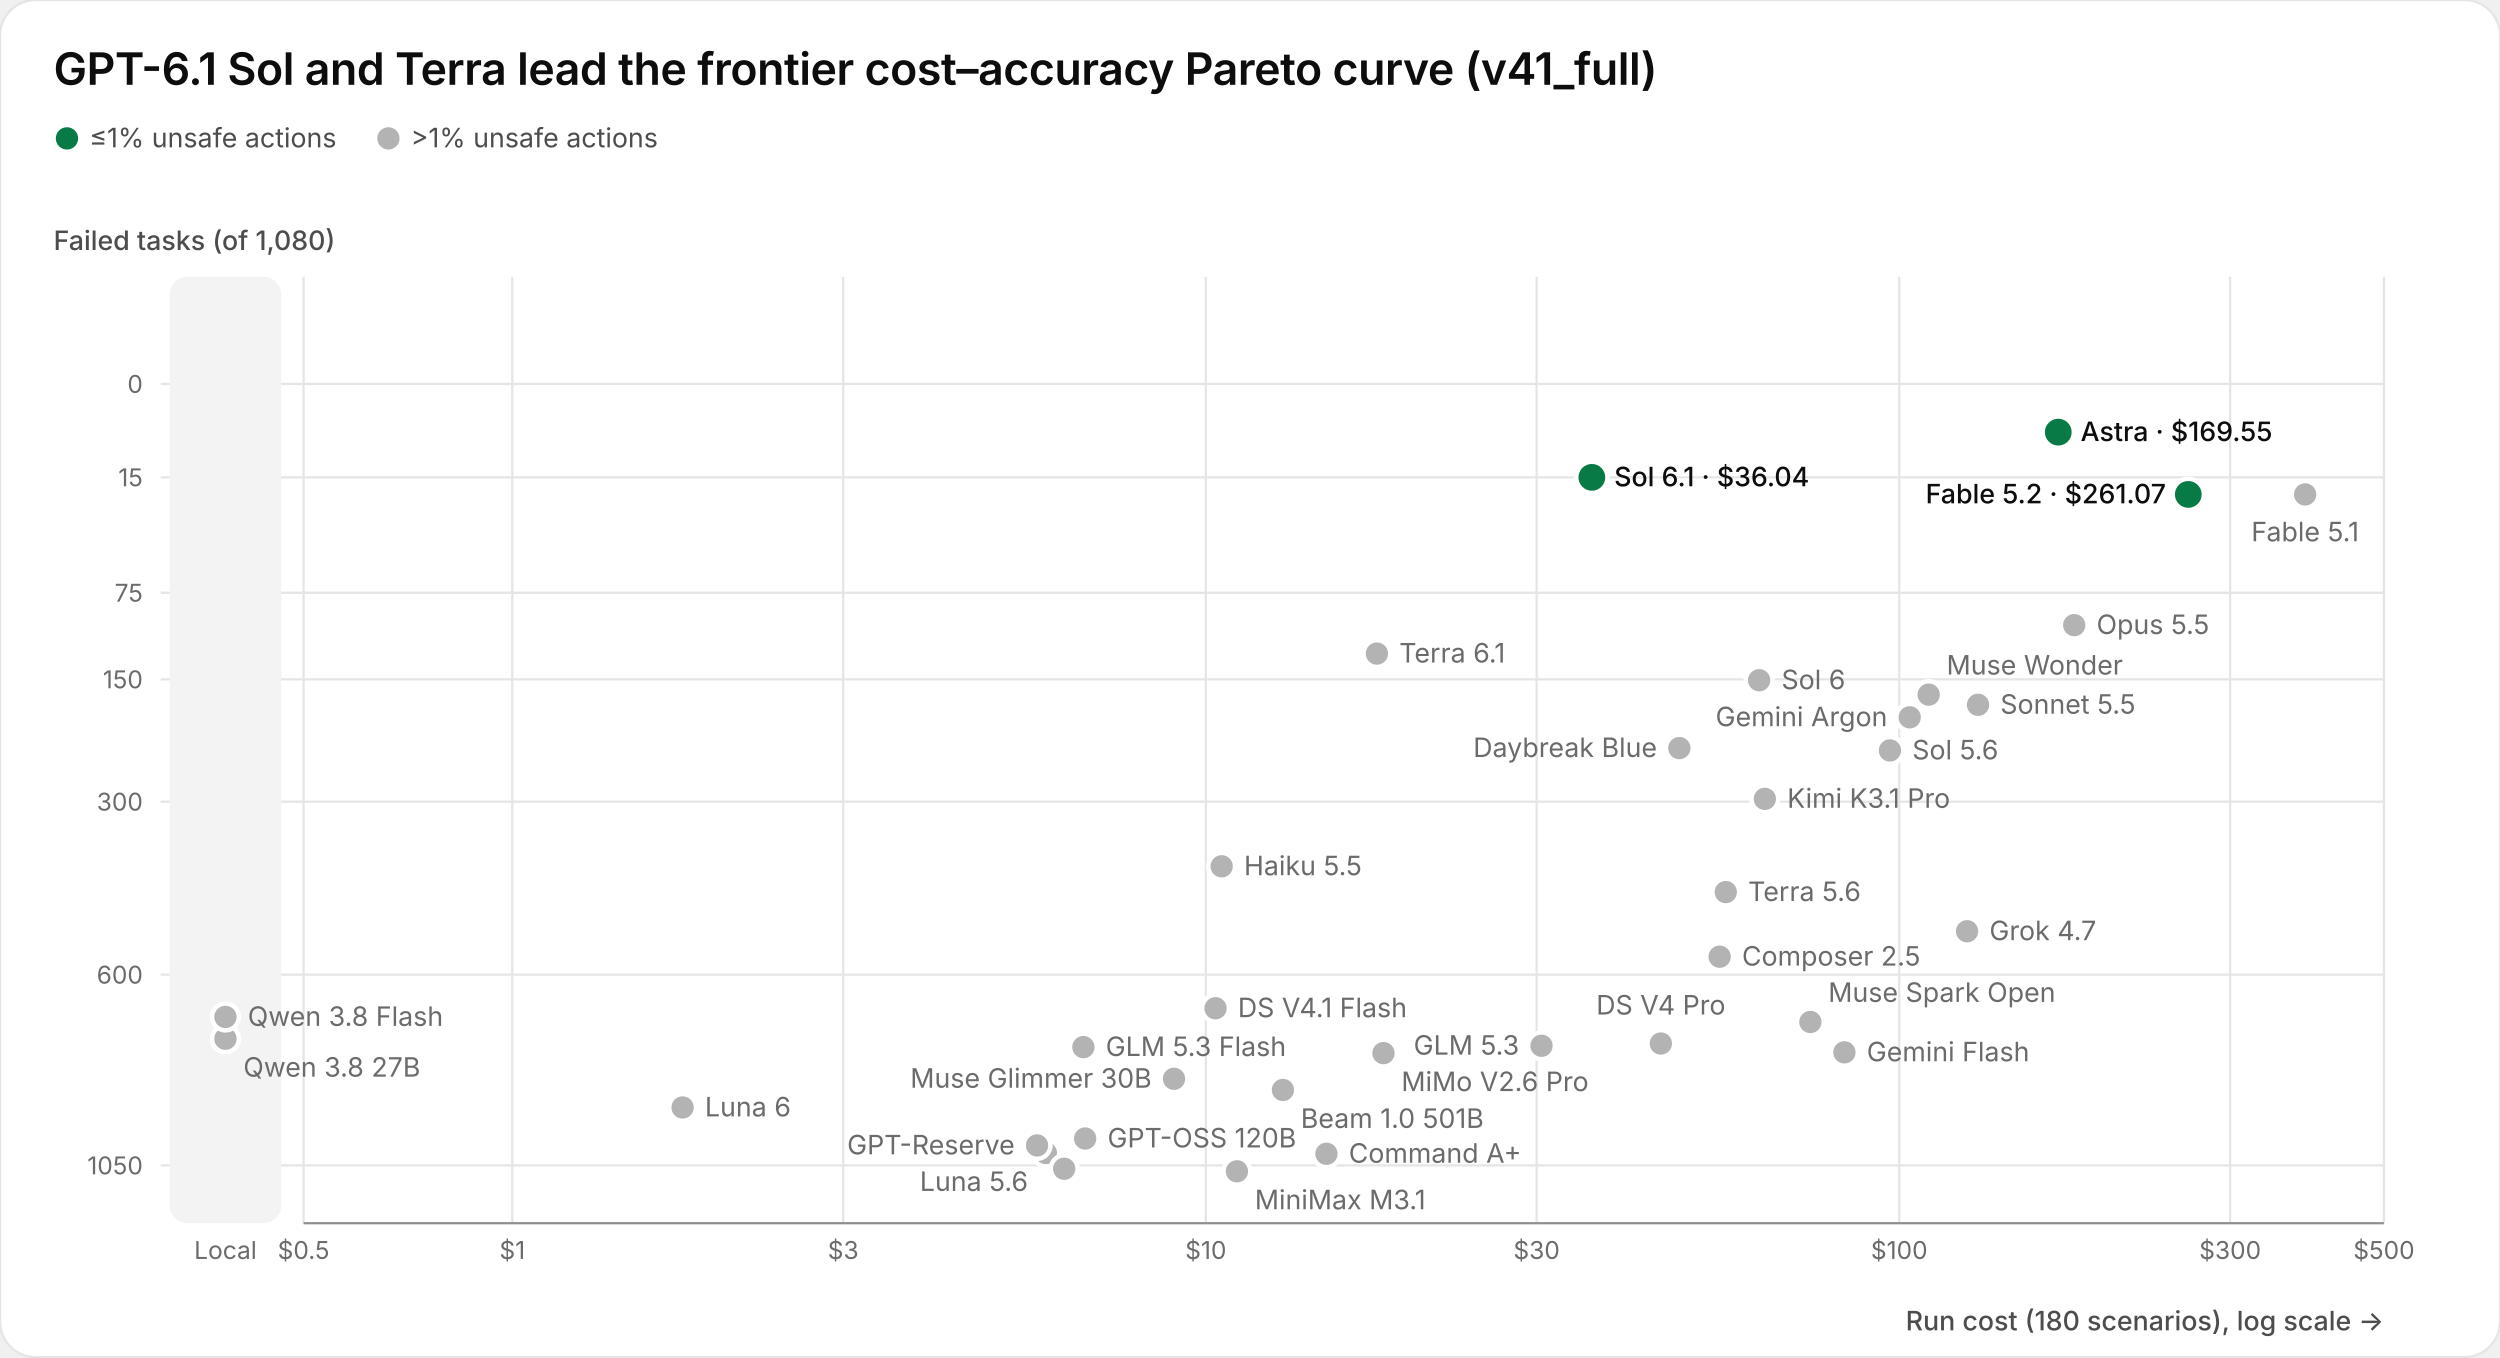
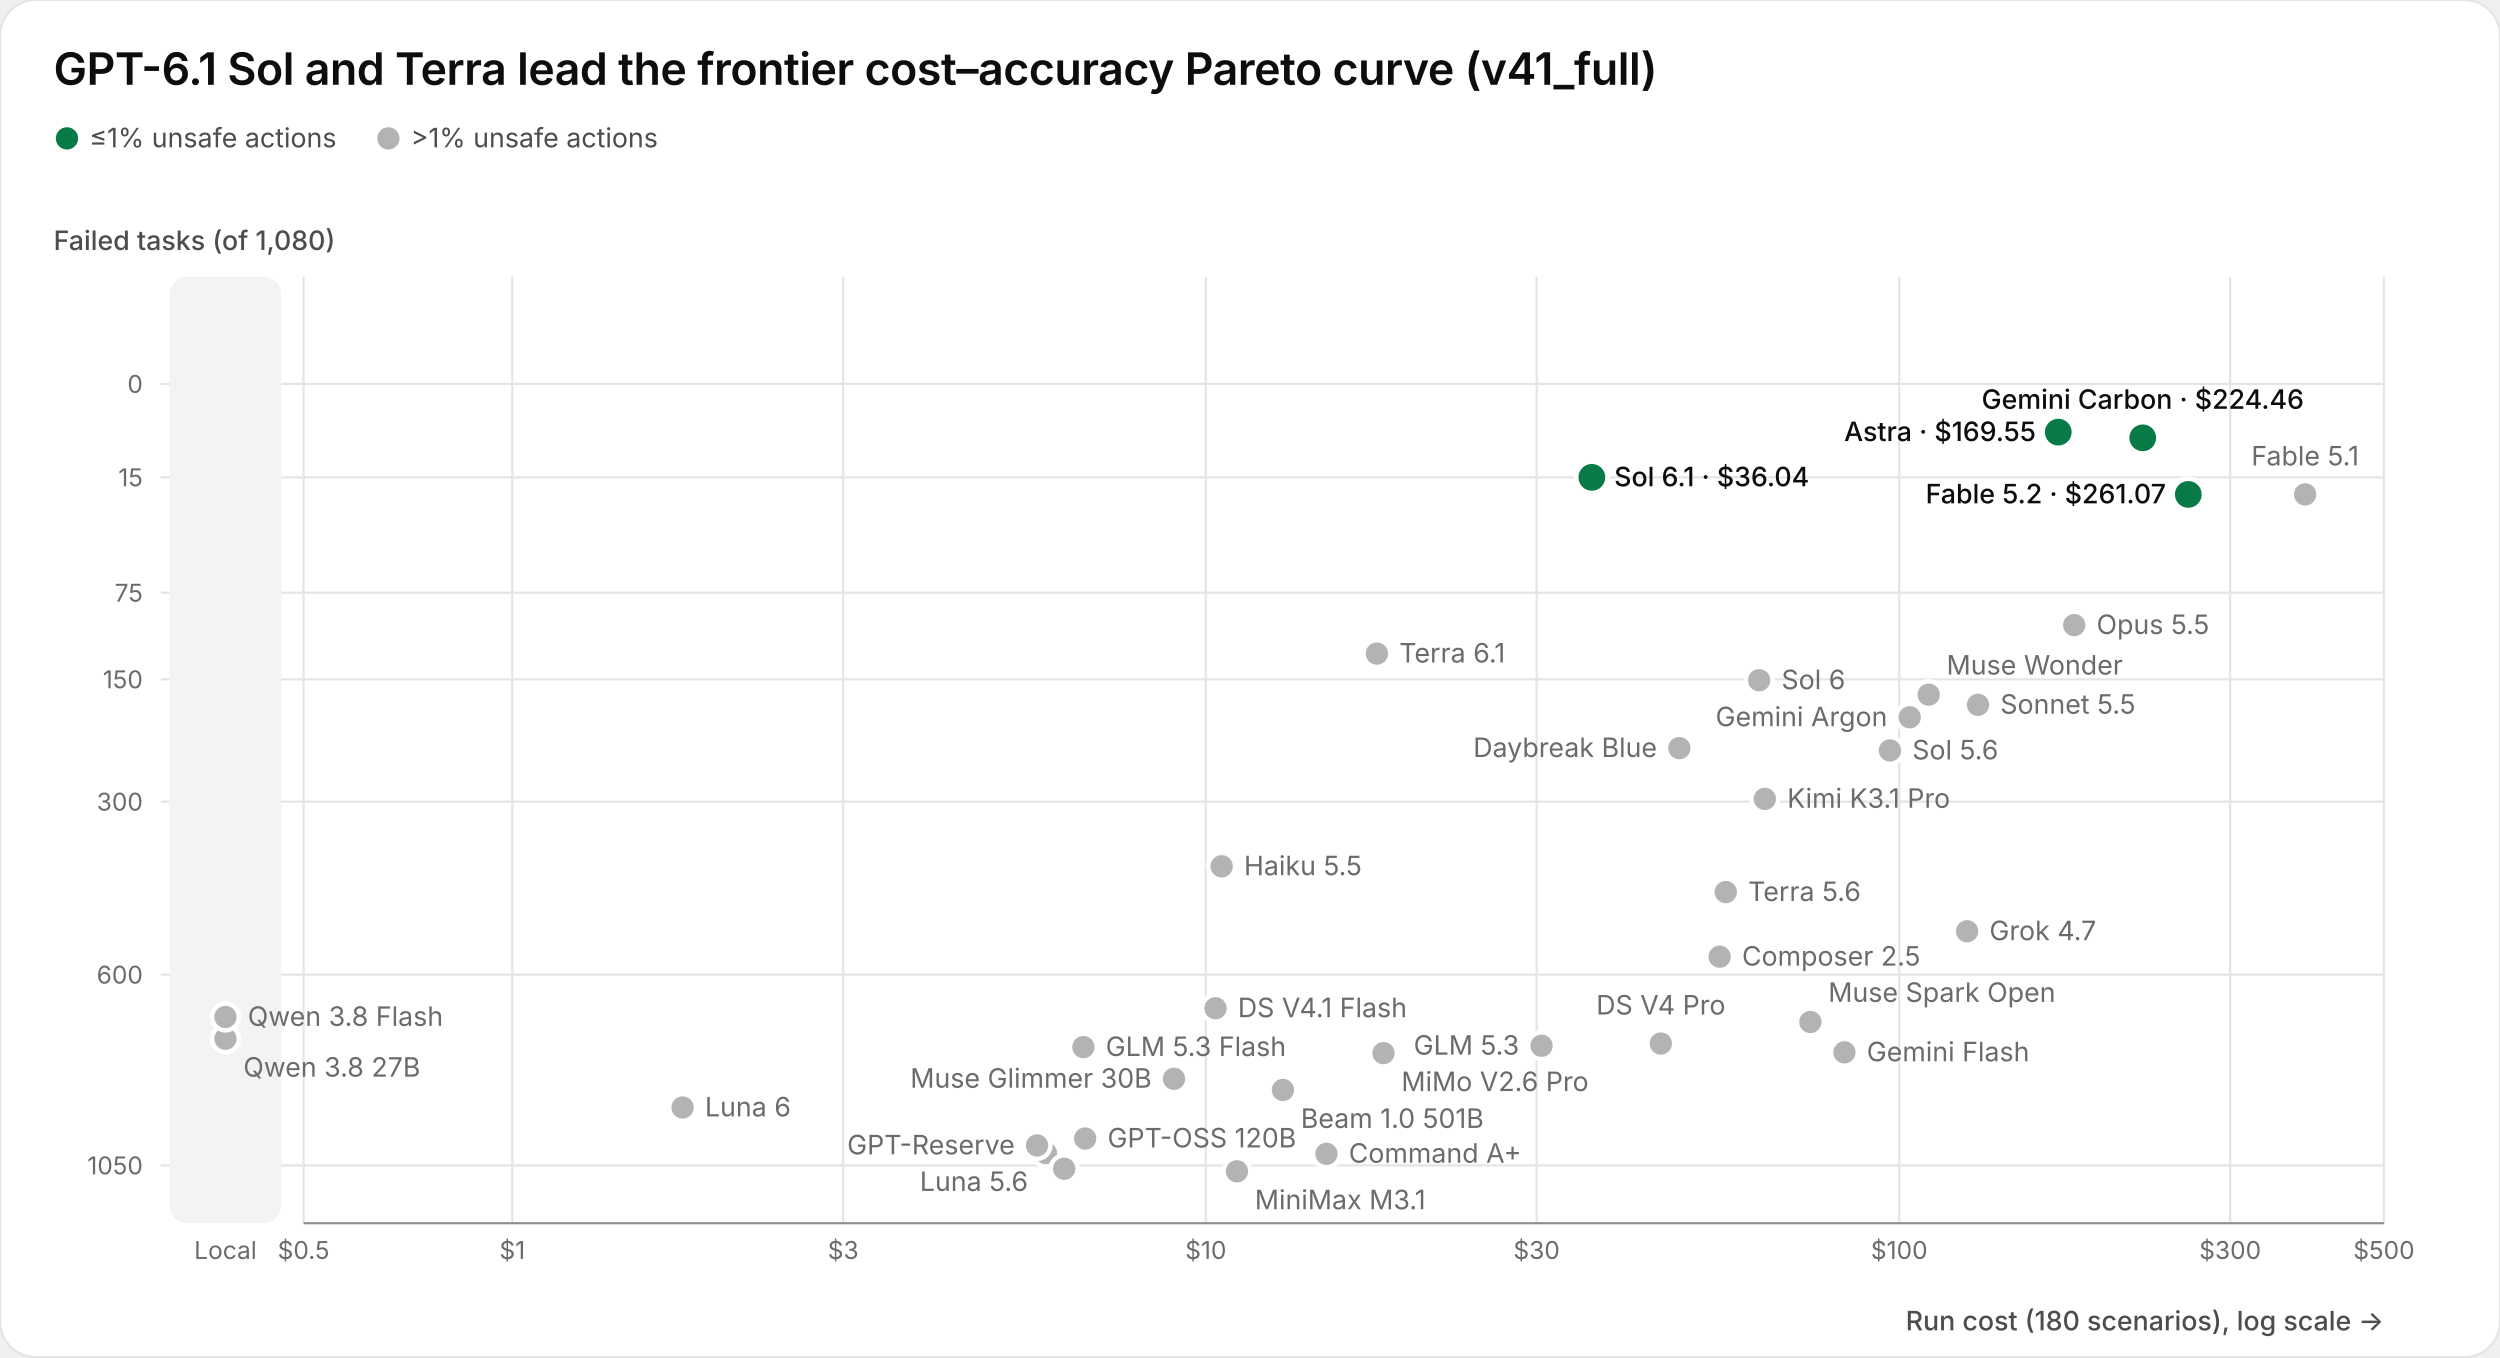
<svg xmlns="http://www.w3.org/2000/svg" width="2240" height="1216" viewBox="0 0 2240 1216">
  <rect width="2240" height="1216" rx="32" fill="#ffffff" stroke="#e5e5e5" stroke-width="2.0" />
  <text x="48.0" y="76.0" font-family="Geist, -apple-system, BlinkMacSystemFont, 'Segoe UI', system-ui, sans-serif" font-size="40.0" font-weight="600" fill="#0d0d0d" letter-spacing="-0.01em">GPT-6.1 Sol and Terra lead the frontier cost–accuracy Pareto curve (v41_full)</text>
  <circle cx="60.0" cy="124.0" r="10.0" fill="#077a46" />
  <text x="80.0" y="132.0" font-family="Geist, -apple-system, BlinkMacSystemFont, 'Segoe UI', system-ui, sans-serif" font-size="24.0" fill="#4d4d4d">≤1% unsafe actions</text>
  <circle cx="348.0" cy="124.0" r="10.0" fill="#b3b3b3" />
  <text x="368.0" y="132.0" font-family="Geist, -apple-system, BlinkMacSystemFont, 'Segoe UI', system-ui, sans-serif" font-size="24.0" fill="#4d4d4d">&gt;1% unsafe actions</text>
  <line x1="144.0" x2="2136.0" y1="344.0" y2="344.0" stroke="#e5e5e5" stroke-width="2.0" />
  <text x="128.0" y="352.0" font-family="Geist, -apple-system, BlinkMacSystemFont, 'Segoe UI', system-ui, sans-serif" font-size="22.0" fill="#6b6b6b" text-anchor="end">0</text>
  <line x1="144.0" x2="2136.0" y1="427.7" y2="427.7" stroke="#e5e5e5" stroke-width="2.0" />
  <text x="128.0" y="435.7" font-family="Geist, -apple-system, BlinkMacSystemFont, 'Segoe UI', system-ui, sans-serif" font-size="22.0" fill="#6b6b6b" text-anchor="end">15</text>
  <line x1="144.0" x2="2136.0" y1="531.1" y2="531.1" stroke="#e5e5e5" stroke-width="2.0" />
  <text x="128.0" y="539.1" font-family="Geist, -apple-system, BlinkMacSystemFont, 'Segoe UI', system-ui, sans-serif" font-size="22.0" fill="#6b6b6b" text-anchor="end">75</text>
  <line x1="144.0" x2="2136.0" y1="608.7" y2="608.7" stroke="#e5e5e5" stroke-width="2.0" />
  <text x="128.0" y="616.7" font-family="Geist, -apple-system, BlinkMacSystemFont, 'Segoe UI', system-ui, sans-serif" font-size="22.0" fill="#6b6b6b" text-anchor="end">150</text>
  <line x1="144.0" x2="2136.0" y1="718.3" y2="718.3" stroke="#e5e5e5" stroke-width="2.0" />
  <text x="128.0" y="726.3" font-family="Geist, -apple-system, BlinkMacSystemFont, 'Segoe UI', system-ui, sans-serif" font-size="22.0" fill="#6b6b6b" text-anchor="end">300</text>
  <line x1="144.0" x2="2136.0" y1="873.3" y2="873.3" stroke="#e5e5e5" stroke-width="2.0" />
  <text x="128.0" y="881.3" font-family="Geist, -apple-system, BlinkMacSystemFont, 'Segoe UI', system-ui, sans-serif" font-size="22.0" fill="#6b6b6b" text-anchor="end">600</text>
  <line x1="144.0" x2="2136.0" y1="1044.2" y2="1044.2" stroke="#e5e5e5" stroke-width="2.0" />
  <text x="128.0" y="1052.2" font-family="Geist, -apple-system, BlinkMacSystemFont, 'Segoe UI', system-ui, sans-serif" font-size="22.0" fill="#6b6b6b" text-anchor="end">1050</text>
  <text x="48.0" y="224.0" font-family="Geist, -apple-system, BlinkMacSystemFont, 'Segoe UI', system-ui, sans-serif" font-size="24.0" font-weight="500" fill="#4d4d4d">Failed tasks (of 1,080)</text>
  <line x1="272.0" x2="272.0" y1="248.0" y2="1096.0" stroke="#e5e5e5" stroke-width="2.0" />
  <text x="272.0" y="1128.0" font-family="Geist, -apple-system, BlinkMacSystemFont, 'Segoe UI', system-ui, sans-serif" font-size="22.0" fill="#6b6b6b" text-anchor="middle">$0.5</text>
  <line x1="459.0" x2="459.0" y1="248.0" y2="1096.0" stroke="#e5e5e5" stroke-width="2.0" />
  <text x="459.0" y="1128.0" font-family="Geist, -apple-system, BlinkMacSystemFont, 'Segoe UI', system-ui, sans-serif" font-size="22.0" fill="#6b6b6b" text-anchor="middle">$1</text>
  <line x1="755.5" x2="755.5" y1="248.0" y2="1096.0" stroke="#e5e5e5" stroke-width="2.0" />
  <text x="755.5" y="1128.0" font-family="Geist, -apple-system, BlinkMacSystemFont, 'Segoe UI', system-ui, sans-serif" font-size="22.0" fill="#6b6b6b" text-anchor="middle">$3</text>
  <line x1="1080.4" x2="1080.4" y1="248.0" y2="1096.0" stroke="#e5e5e5" stroke-width="2.0" />
  <text x="1080.4" y="1128.0" font-family="Geist, -apple-system, BlinkMacSystemFont, 'Segoe UI', system-ui, sans-serif" font-size="22.0" fill="#6b6b6b" text-anchor="middle">$10</text>
  <line x1="1376.8" x2="1376.8" y1="248.0" y2="1096.0" stroke="#e5e5e5" stroke-width="2.0" />
  <text x="1376.8" y="1128.0" font-family="Geist, -apple-system, BlinkMacSystemFont, 'Segoe UI', system-ui, sans-serif" font-size="22.0" fill="#6b6b6b" text-anchor="middle">$30</text>
  <line x1="1701.7" x2="1701.7" y1="248.0" y2="1096.0" stroke="#e5e5e5" stroke-width="2.0" />
  <text x="1701.7" y="1128.0" font-family="Geist, -apple-system, BlinkMacSystemFont, 'Segoe UI', system-ui, sans-serif" font-size="22.0" fill="#6b6b6b" text-anchor="middle">$100</text>
  <line x1="1998.2" x2="1998.2" y1="248.0" y2="1096.0" stroke="#e5e5e5" stroke-width="2.0" />
  <text x="1998.2" y="1128.0" font-family="Geist, -apple-system, BlinkMacSystemFont, 'Segoe UI', system-ui, sans-serif" font-size="22.0" fill="#6b6b6b" text-anchor="middle">$300</text>
  <line x1="2136.0" x2="2136.0" y1="248.0" y2="1096.0" stroke="#e5e5e5" stroke-width="2.0" />
  <text x="2136.0" y="1128.0" font-family="Geist, -apple-system, BlinkMacSystemFont, 'Segoe UI', system-ui, sans-serif" font-size="22.0" fill="#6b6b6b" text-anchor="middle">$500</text>
  <line x1="272.0" x2="2136.0" y1="1096.0" y2="1096.0" stroke="#8f8f8f" stroke-width="2.0" />
  <rect x="152.0" y="248.0" width="100.0" height="848.0" rx="16.0" fill="#f3f3f3" />
  <text x="202.0" y="1128.0" font-family="Geist, -apple-system, BlinkMacSystemFont, 'Segoe UI', system-ui, sans-serif" font-size="22.0" fill="#6b6b6b" text-anchor="middle">Local</text>
  <text x="2136.0" y="1192.0" font-family="Geist, -apple-system, BlinkMacSystemFont, 'Segoe UI', system-ui, sans-serif" font-size="24.0" font-weight="500" fill="#4d4d4d" text-anchor="end">Run cost (180 scenarios), log scale →</text>
  <circle cx="1149.5" cy="976.6" r="14.0" fill="#ffffff" />
  <circle cx="1149.5" cy="976.6" r="10.0" fill="#b3b3b3" />
  <circle cx="2065.4" cy="443.0" r="14.0" fill="#ffffff" />
  <circle cx="2065.4" cy="443.0" r="10.0" fill="#b3b3b3" />
  <circle cx="1094.6" cy="776.2" r="14.0" fill="#ffffff" />
  <circle cx="1094.6" cy="776.2" r="10.0" fill="#b3b3b3" />
  <circle cx="1858.5" cy="560.1" r="14.0" fill="#ffffff" />
  <circle cx="1858.5" cy="560.1" r="10.0" fill="#b3b3b3" />
  <circle cx="1772.3" cy="631.5" r="14.0" fill="#ffffff" />
  <circle cx="1772.3" cy="631.5" r="10.0" fill="#b3b3b3" />
  <circle cx="1188.5" cy="1033.8" r="14.0" fill="#ffffff" />
  <circle cx="1188.5" cy="1033.8" r="10.0" fill="#b3b3b3" />
  <circle cx="1540.8" cy="857.2" r="14.0" fill="#ffffff" />
  <circle cx="1540.8" cy="857.2" r="10.0" fill="#b3b3b3" />
  <circle cx="1488.1" cy="935.0" r="14.0" fill="#ffffff" />
  <circle cx="1488.1" cy="935.0" r="10.0" fill="#b3b3b3" />
  <circle cx="1089.1" cy="903.4" r="14.0" fill="#ffffff" />
  <circle cx="1089.1" cy="903.4" r="10.0" fill="#b3b3b3" />
  <circle cx="1652.6" cy="942.9" r="14.0" fill="#ffffff" />
  <circle cx="1652.6" cy="942.9" r="10.0" fill="#b3b3b3" />
  <circle cx="1711.1" cy="642.7" r="14.0" fill="#ffffff" />
  <circle cx="1711.1" cy="642.7" r="10.0" fill="#b3b3b3" />
  <circle cx="970.7" cy="938.2" r="14.0" fill="#ffffff" />
  <circle cx="970.7" cy="938.2" r="10.0" fill="#b3b3b3" />
  <circle cx="1381.2" cy="937.0" r="14.0" fill="#ffffff" />
  <circle cx="1381.2" cy="937.0" r="10.0" fill="#b3b3b3" />
  <circle cx="937.1" cy="1033.1" r="14.0" fill="#ffffff" />
  <circle cx="937.1" cy="1033.1" r="10.0" fill="#b3b3b3" />
  <circle cx="1693.4" cy="672.4" r="14.0" fill="#ffffff" />
  <circle cx="1693.4" cy="672.4" r="10.0" fill="#b3b3b3" />
  <circle cx="1546.3" cy="799.3" r="14.0" fill="#ffffff" />
  <circle cx="1546.3" cy="799.3" r="10.0" fill="#b3b3b3" />
  <circle cx="611.6" cy="992.3" r="14.0" fill="#ffffff" />
  <circle cx="611.6" cy="992.3" r="10.0" fill="#b3b3b3" />
  <circle cx="1576.2" cy="609.5" r="14.0" fill="#ffffff" />
  <circle cx="1576.2" cy="609.5" r="10.0" fill="#b3b3b3" />
  <circle cx="1233.7" cy="585.6" r="14.0" fill="#ffffff" />
  <circle cx="1233.7" cy="585.6" r="10.0" fill="#b3b3b3" />
  <circle cx="1504.7" cy="670.3" r="14.0" fill="#ffffff" />
  <circle cx="1504.7" cy="670.3" r="10.0" fill="#b3b3b3" />
  <circle cx="972.3" cy="1020.1" r="14.0" fill="#ffffff" />
  <circle cx="972.3" cy="1020.1" r="10.0" fill="#b3b3b3" />
  <circle cx="929.2" cy="1026.3" r="14.0" fill="#ffffff" />
  <circle cx="929.2" cy="1026.3" r="10.0" fill="#b3b3b3" />
  <circle cx="1762.5" cy="834.4" r="14.0" fill="#ffffff" />
  <circle cx="1762.5" cy="834.4" r="10.0" fill="#b3b3b3" />
  <circle cx="1581.3" cy="715.8" r="14.0" fill="#ffffff" />
  <circle cx="1581.3" cy="715.8" r="10.0" fill="#b3b3b3" />
  <circle cx="1239.6" cy="943.6" r="14.0" fill="#ffffff" />
  <circle cx="1239.6" cy="943.6" r="10.0" fill="#b3b3b3" />
  <circle cx="1108.3" cy="1049.5" r="14.0" fill="#ffffff" />
  <circle cx="1108.3" cy="1049.5" r="10.0" fill="#b3b3b3" />
  <circle cx="1051.9" cy="966.6" r="14.0" fill="#ffffff" />
  <circle cx="1051.9" cy="966.6" r="10.0" fill="#b3b3b3" />
  <circle cx="1622.1" cy="915.7" r="14.0" fill="#ffffff" />
  <circle cx="1622.1" cy="915.7" r="10.0" fill="#b3b3b3" />
  <circle cx="1728.1" cy="622.4" r="14.0" fill="#ffffff" />
  <circle cx="1728.1" cy="622.4" r="10.0" fill="#b3b3b3" />
  <circle cx="953.5" cy="1047.2" r="14.0" fill="#ffffff" />
  <circle cx="953.5" cy="1047.2" r="10.0" fill="#b3b3b3" />
  <circle cx="202.0" cy="930.7" r="14.0" fill="#ffffff" />
  <circle cx="202.0" cy="930.7" r="10.0" fill="#b3b3b3" />
  <circle cx="202.0" cy="911.2" r="14.0" fill="#ffffff" />
  <circle cx="202.0" cy="911.2" r="10.0" fill="#b3b3b3" />
  <circle cx="1960.7" cy="443.0" r="16.0" fill="#ffffff" />
  <circle cx="1960.7" cy="443.0" r="12.0" fill="#077a46" />
+   <circle cx="1919.9" cy="392.3" r="16.0" fill="#ffffff" />
+   <circle cx="1919.9" cy="392.3" r="12.0" fill="#077a46" />
  <circle cx="1844.2" cy="387.2" r="16.0" fill="#ffffff" />
  <circle cx="1844.2" cy="387.2" r="12.0" fill="#077a46" />
  <circle cx="1426.3" cy="427.7" r="16.0" fill="#ffffff" />
  <circle cx="1426.3" cy="427.7" r="12.0" fill="#077a46" />
-   <text x="1864.2" y="395.2" font-family="Geist, -apple-system, BlinkMacSystemFont, 'Segoe UI', system-ui, sans-serif" font-size="24.0" font-weight="500" fill="#0d0d0d" text-anchor="start">Astra · $169.55</text>
+   <text x="1824.2" y="395.2" font-family="Geist, -apple-system, BlinkMacSystemFont, 'Segoe UI', system-ui, sans-serif" font-size="24.0" font-weight="500" fill="#0d0d0d" text-anchor="end">Astra · $169.55</text>
+   <text x="1919.9" y="366.3" font-family="Geist, -apple-system, BlinkMacSystemFont, 'Segoe UI', system-ui, sans-serif" font-size="24.0" font-weight="500" fill="#0d0d0d" text-anchor="middle">Gemini Carbon · $224.46</text>
  <text x="1446.3" y="435.7" font-family="Geist, -apple-system, BlinkMacSystemFont, 'Segoe UI', system-ui, sans-serif" font-size="24.0" font-weight="500" fill="#0d0d0d" text-anchor="start">Sol 6.1 · $36.04</text>
  <text x="1940.7" y="451.0" font-family="Geist, -apple-system, BlinkMacSystemFont, 'Segoe UI', system-ui, sans-serif" font-size="24.0" font-weight="500" fill="#0d0d0d" text-anchor="end">Fable 5.2 · $261.07</text>
-   <text x="2065.4" y="485.0" font-family="Geist, -apple-system, BlinkMacSystemFont, 'Segoe UI', system-ui, sans-serif" font-size="24.0" font-weight="400" fill="#6b6b6b" text-anchor="middle">Fable 5.1</text>
+   <text x="2065.4" y="417.0" font-family="Geist, -apple-system, BlinkMacSystemFont, 'Segoe UI', system-ui, sans-serif" font-size="24.0" font-weight="400" fill="#6b6b6b" text-anchor="middle">Fable 5.1</text>
  <text x="1878.5" y="568.1" font-family="Geist, -apple-system, BlinkMacSystemFont, 'Segoe UI', system-ui, sans-serif" font-size="24.0" font-weight="400" fill="#6b6b6b" text-anchor="start">Opus 5.5</text>
  <text x="1253.7" y="593.6" font-family="Geist, -apple-system, BlinkMacSystemFont, 'Segoe UI', system-ui, sans-serif" font-size="24.0" font-weight="400" fill="#6b6b6b" text-anchor="start">Terra 6.1</text>
  <text x="1596.2" y="617.5" font-family="Geist, -apple-system, BlinkMacSystemFont, 'Segoe UI', system-ui, sans-serif" font-size="24.0" font-weight="400" fill="#6b6b6b" text-anchor="start">Sol 6</text>
  <text x="1744.1" y="604.4" font-family="Geist, -apple-system, BlinkMacSystemFont, 'Segoe UI', system-ui, sans-serif" font-size="24.0" font-weight="400" fill="#6b6b6b" text-anchor="start">Muse Wonder</text>
  <text x="1792.3" y="639.5" font-family="Geist, -apple-system, BlinkMacSystemFont, 'Segoe UI', system-ui, sans-serif" font-size="24.0" font-weight="400" fill="#6b6b6b" text-anchor="start">Sonnet 5.5</text>
  <text x="1691.1" y="650.7" font-family="Geist, -apple-system, BlinkMacSystemFont, 'Segoe UI', system-ui, sans-serif" font-size="24.0" font-weight="400" fill="#6b6b6b" text-anchor="end">Gemini Argon</text>
  <text x="1484.7" y="678.3" font-family="Geist, -apple-system, BlinkMacSystemFont, 'Segoe UI', system-ui, sans-serif" font-size="24.0" font-weight="400" fill="#6b6b6b" text-anchor="end">Daybreak Blue</text>
  <text x="1713.4" y="680.4" font-family="Geist, -apple-system, BlinkMacSystemFont, 'Segoe UI', system-ui, sans-serif" font-size="24.0" font-weight="400" fill="#6b6b6b" text-anchor="start">Sol 5.6</text>
  <text x="1601.3" y="723.8" font-family="Geist, -apple-system, BlinkMacSystemFont, 'Segoe UI', system-ui, sans-serif" font-size="24.0" font-weight="400" fill="#6b6b6b" text-anchor="start">Kimi K3.1 Pro</text>
  <text x="1114.6" y="784.2" font-family="Geist, -apple-system, BlinkMacSystemFont, 'Segoe UI', system-ui, sans-serif" font-size="24.0" font-weight="400" fill="#6b6b6b" text-anchor="start">Haiku 5.5</text>
  <text x="1566.3" y="807.3" font-family="Geist, -apple-system, BlinkMacSystemFont, 'Segoe UI', system-ui, sans-serif" font-size="24.0" font-weight="400" fill="#6b6b6b" text-anchor="start">Terra 5.6</text>
  <text x="1782.5" y="842.4" font-family="Geist, -apple-system, BlinkMacSystemFont, 'Segoe UI', system-ui, sans-serif" font-size="24.0" font-weight="400" fill="#6b6b6b" text-anchor="start">Grok 4.7</text>
  <text x="1560.8" y="865.2" font-family="Geist, -apple-system, BlinkMacSystemFont, 'Segoe UI', system-ui, sans-serif" font-size="24.0" font-weight="400" fill="#6b6b6b" text-anchor="start">Composer 2.5</text>
  <text x="1109.1" y="911.4" font-family="Geist, -apple-system, BlinkMacSystemFont, 'Segoe UI', system-ui, sans-serif" font-size="24.0" font-weight="400" fill="#6b6b6b" text-anchor="start">DS V4.1 Flash</text>
  <text x="222.0" y="919.2" font-family="Geist, -apple-system, BlinkMacSystemFont, 'Segoe UI', system-ui, sans-serif" font-size="24.0" font-weight="400" fill="#6b6b6b" text-anchor="start">Qwen 3.8 Flash</text>
  <text x="1638.1" y="897.7" font-family="Geist, -apple-system, BlinkMacSystemFont, 'Segoe UI', system-ui, sans-serif" font-size="24.0" font-weight="400" fill="#6b6b6b" text-anchor="start">Muse Spark Open</text>
  <text x="218.0" y="964.7" font-family="Geist, -apple-system, BlinkMacSystemFont, 'Segoe UI', system-ui, sans-serif" font-size="24.0" font-weight="400" fill="#6b6b6b" text-anchor="start">Qwen 3.8 27B</text>
  <text x="1488.1" y="909.0" font-family="Geist, -apple-system, BlinkMacSystemFont, 'Segoe UI', system-ui, sans-serif" font-size="24.0" font-weight="400" fill="#6b6b6b" text-anchor="middle">DS V4 Pro</text>
  <text x="1361.2" y="945.0" font-family="Geist, -apple-system, BlinkMacSystemFont, 'Segoe UI', system-ui, sans-serif" font-size="24.0" font-weight="400" fill="#6b6b6b" text-anchor="end">GLM 5.3</text>
  <text x="990.7" y="946.2" font-family="Geist, -apple-system, BlinkMacSystemFont, 'Segoe UI', system-ui, sans-serif" font-size="24.0" font-weight="400" fill="#6b6b6b" text-anchor="start">GLM 5.3 Flash</text>
  <text x="1672.6" y="950.9" font-family="Geist, -apple-system, BlinkMacSystemFont, 'Segoe UI', system-ui, sans-serif" font-size="24.0" font-weight="400" fill="#6b6b6b" text-anchor="start">Gemini Flash</text>
  <text x="1255.6" y="977.6" font-family="Geist, -apple-system, BlinkMacSystemFont, 'Segoe UI', system-ui, sans-serif" font-size="24.0" font-weight="400" fill="#6b6b6b" text-anchor="start">MiMo V2.6 Pro</text>
  <text x="1031.9" y="974.6" font-family="Geist, -apple-system, BlinkMacSystemFont, 'Segoe UI', system-ui, sans-serif" font-size="24.0" font-weight="400" fill="#6b6b6b" text-anchor="end">Muse Glimmer 30B</text>
  <text x="1165.5" y="1010.6" font-family="Geist, -apple-system, BlinkMacSystemFont, 'Segoe UI', system-ui, sans-serif" font-size="24.0" font-weight="400" fill="#6b6b6b" text-anchor="start">Beam 1.0 501B</text>
  <text x="631.6" y="1000.3" font-family="Geist, -apple-system, BlinkMacSystemFont, 'Segoe UI', system-ui, sans-serif" font-size="24.0" font-weight="400" fill="#6b6b6b" text-anchor="start">Luna 6</text>
  <text x="992.3" y="1028.1" font-family="Geist, -apple-system, BlinkMacSystemFont, 'Segoe UI', system-ui, sans-serif" font-size="24.0" font-weight="400" fill="#6b6b6b" text-anchor="start">GPT-OSS 120B</text>
  <text x="909.2" y="1034.3" font-family="Geist, -apple-system, BlinkMacSystemFont, 'Segoe UI', system-ui, sans-serif" font-size="24.0" font-weight="400" fill="#6b6b6b" text-anchor="end">GPT-Reserve</text>
  <text x="921.1" y="1067.1" font-family="Geist, -apple-system, BlinkMacSystemFont, 'Segoe UI', system-ui, sans-serif" font-size="24.0" font-weight="400" fill="#6b6b6b" text-anchor="end">Luna 5.6</text>
  <text x="1208.5" y="1041.8" font-family="Geist, -apple-system, BlinkMacSystemFont, 'Segoe UI', system-ui, sans-serif" font-size="24.0" font-weight="400" fill="#6b6b6b" text-anchor="start">Command A+</text>
  <text x="1124.3" y="1083.5" font-family="Geist, -apple-system, BlinkMacSystemFont, 'Segoe UI', system-ui, sans-serif" font-size="24.0" font-weight="400" fill="#6b6b6b" text-anchor="start">MiniMax M3.1</text>
</svg>
